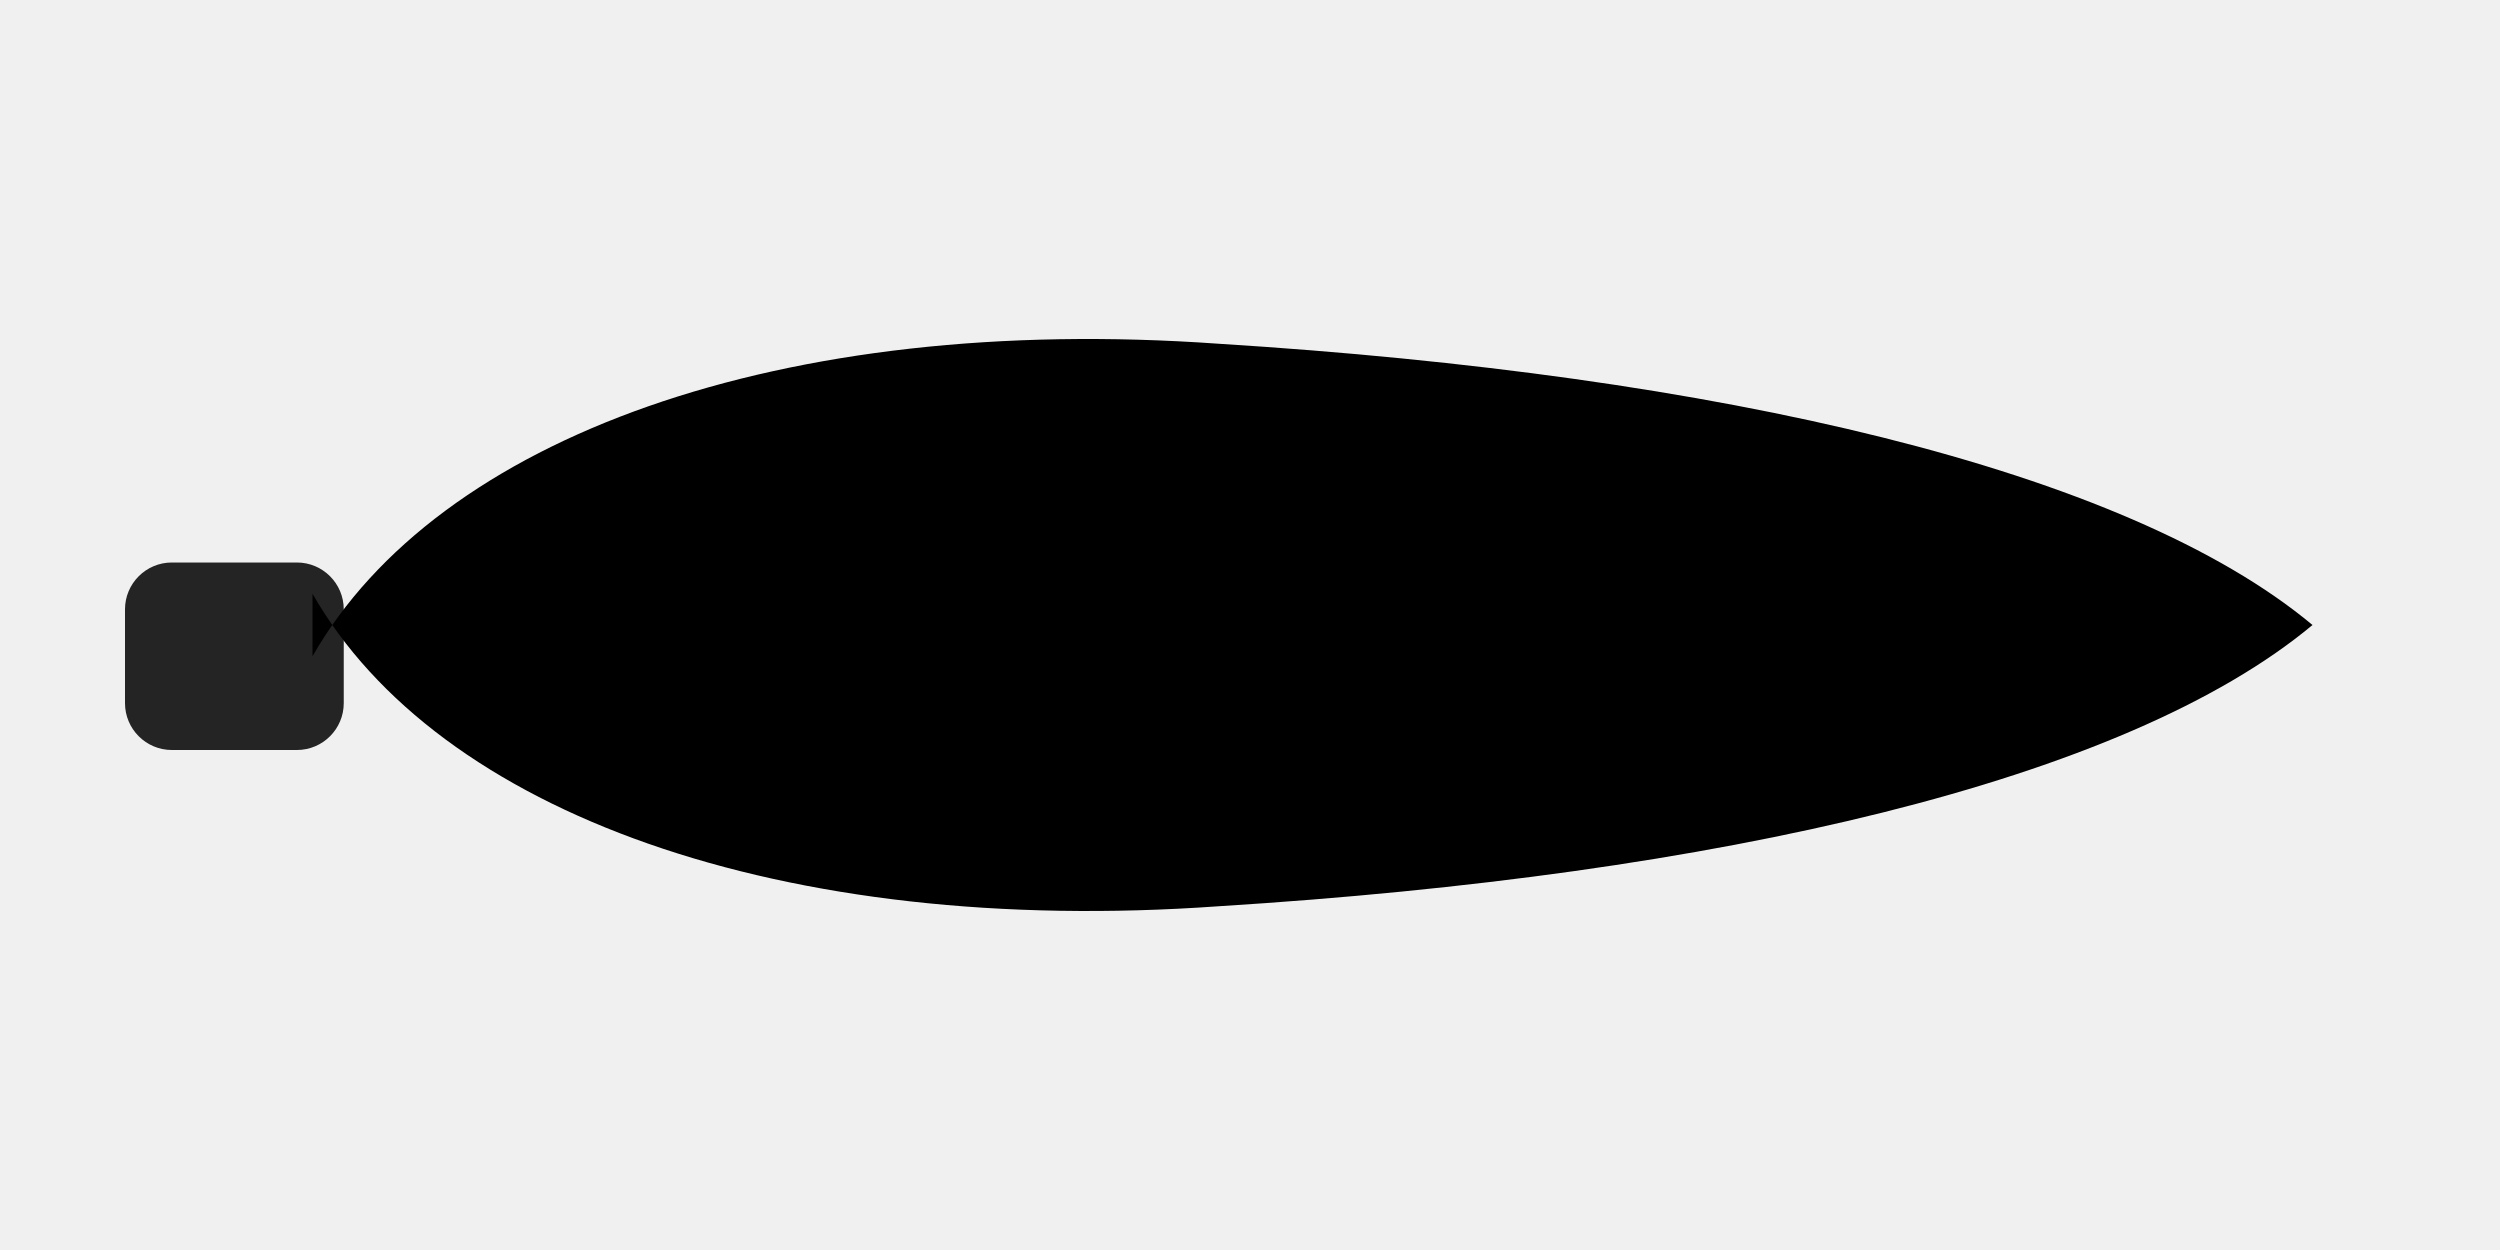
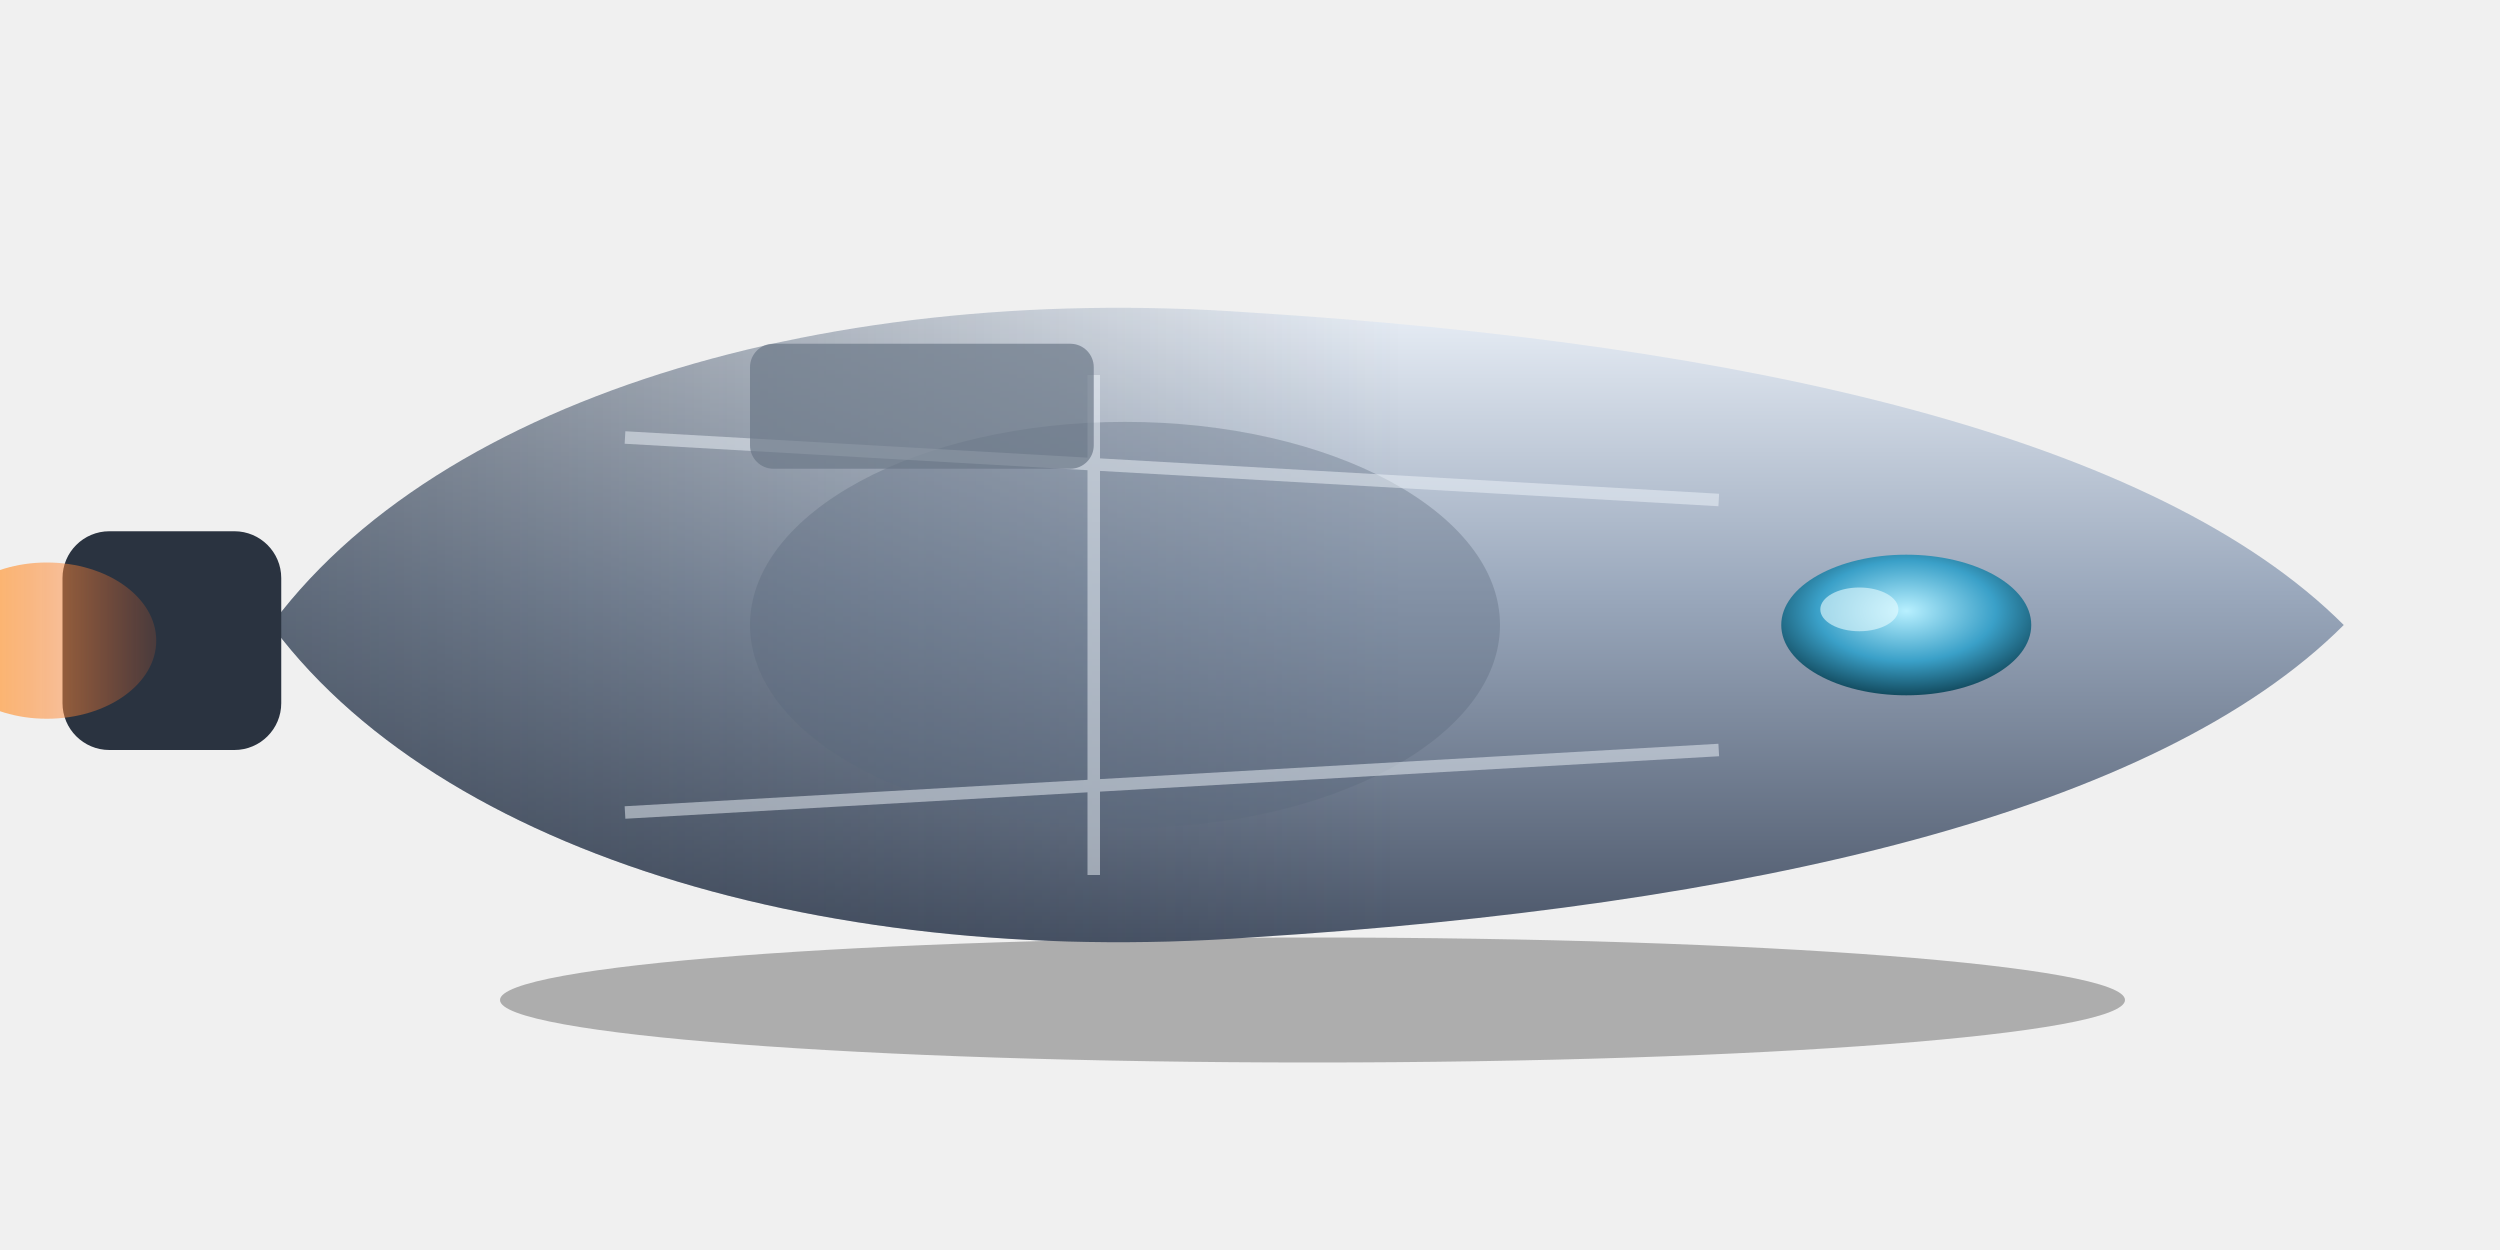
<svg xmlns="http://www.w3.org/2000/svg" class="hull-svg" viewBox="0 0 160 80" fill="none" aria-hidden="true">
+   <defs>
+     <linearGradient id="metal-tide-runner" x1="0" y1="0" x2="0" y2="1">
+       <stop offset="0%" stop-color="#E8EEF6" />
+       <stop offset="45%" stop-color="#9AA8BC" />
+       <stop offset="100%" stop-color="#4A5568" />
+     </linearGradient>
+     <linearGradient id="shade-tide-runner" x1="0" y1="0" x2="1" y2="0">
+       <stop offset="0%" stop-color="#2A3340" stop-opacity=".55" />
+       <stop offset="55%" stop-color="#2A3340" stop-opacity="0" />
+     </linearGradient>
+     <linearGradient id="glow-tide-runner" x1="0" y1="0" x2="1" y2="0">
+       <stop offset="0%" stop-color="#FFB24A" stop-opacity=".95" />
+       <stop offset="100%" stop-color="#FF6A2A" stop-opacity=".15" />
+     </linearGradient>
+     <radialGradient id="canopy-tide-runner" cx="50%" cy="40%" r="65%">
+       <stop offset="0%" stop-color="#B8F0FF" />
+       <stop offset="55%" stop-color="#3AA0C8" />
+       <stop offset="100%" stop-color="#0B3A4A" />
+     </radialGradient>
+   </defs>
+   <ellipse cx="84" cy="64" rx="52" ry="4" fill="#000" opacity=".28" />
  <g id="hull">
-     <path fill="currentColor" d="M20 42 C28 28, 50 20, 78 22 C110 24, 136 30, 148 40 C136 50, 110 56, 78 58 C50 60, 28 52, 20 38 Z" />
-     <ellipse cx="72" cy="40" rx="22" ry="12" fill="currentColor" opacity=".35" />
+     <path fill="url(#metal-tide-runner)" d="M16 42 C26 26, 52 18, 80 20 C112 22, 138 28, 150 40 C138 52, 112 58, 80 60 C52 62, 26 54, 16 38 Z" />
+     <path fill="url(#shade-tide-runner)" d="M16 42 C26 26, 52 18, 80 20 C112 22, 138 28, 150 40 C138 52, 112 58, 80 60 C52 62, 26 54, 16 38 Z" />
+     <ellipse cx="72" cy="40" rx="24" ry="13" fill="#5A687A" opacity=".35" />
+     <path stroke="#EEF3FA" stroke-width=".8" opacity=".5" d="M40 28 L110 32 M40 52 L110 48 M70 24 L70 56" />
+     <rect x="48" y="22" width="22" height="8" rx="1.5" fill="#6B7788" opacity=".7" />
  </g>
  <g id="canopy">
-     <ellipse cx="118" cy="40" rx="7" ry="4" fill="currentColor" opacity=".55" />
+     <ellipse cx="122" cy="40" rx="8" ry="4.5" fill="url(#canopy-tide-runner)" />
+     <ellipse cx="119" cy="39" rx="2.5" ry="1.4" fill="#E8FBFF" opacity=".6" />
  </g>
  <g id="thruster">
-     <rect x="8" y="36" width="14" height="12" rx="3" fill="currentColor" opacity=".85" />
+     <rect x="4" y="34" width="14" height="14" rx="3" fill="#2A3340" />
+     <ellipse cx="3" cy="41" rx="7" ry="5" fill="url(#glow-tide-runner)" />
  </g>
  <g id="hit-flash" opacity="0">
-     <rect width="160" height="80" fill="currentColor" />
+     <rect width="160" height="80" fill="#fff" />
  </g>
</svg>
